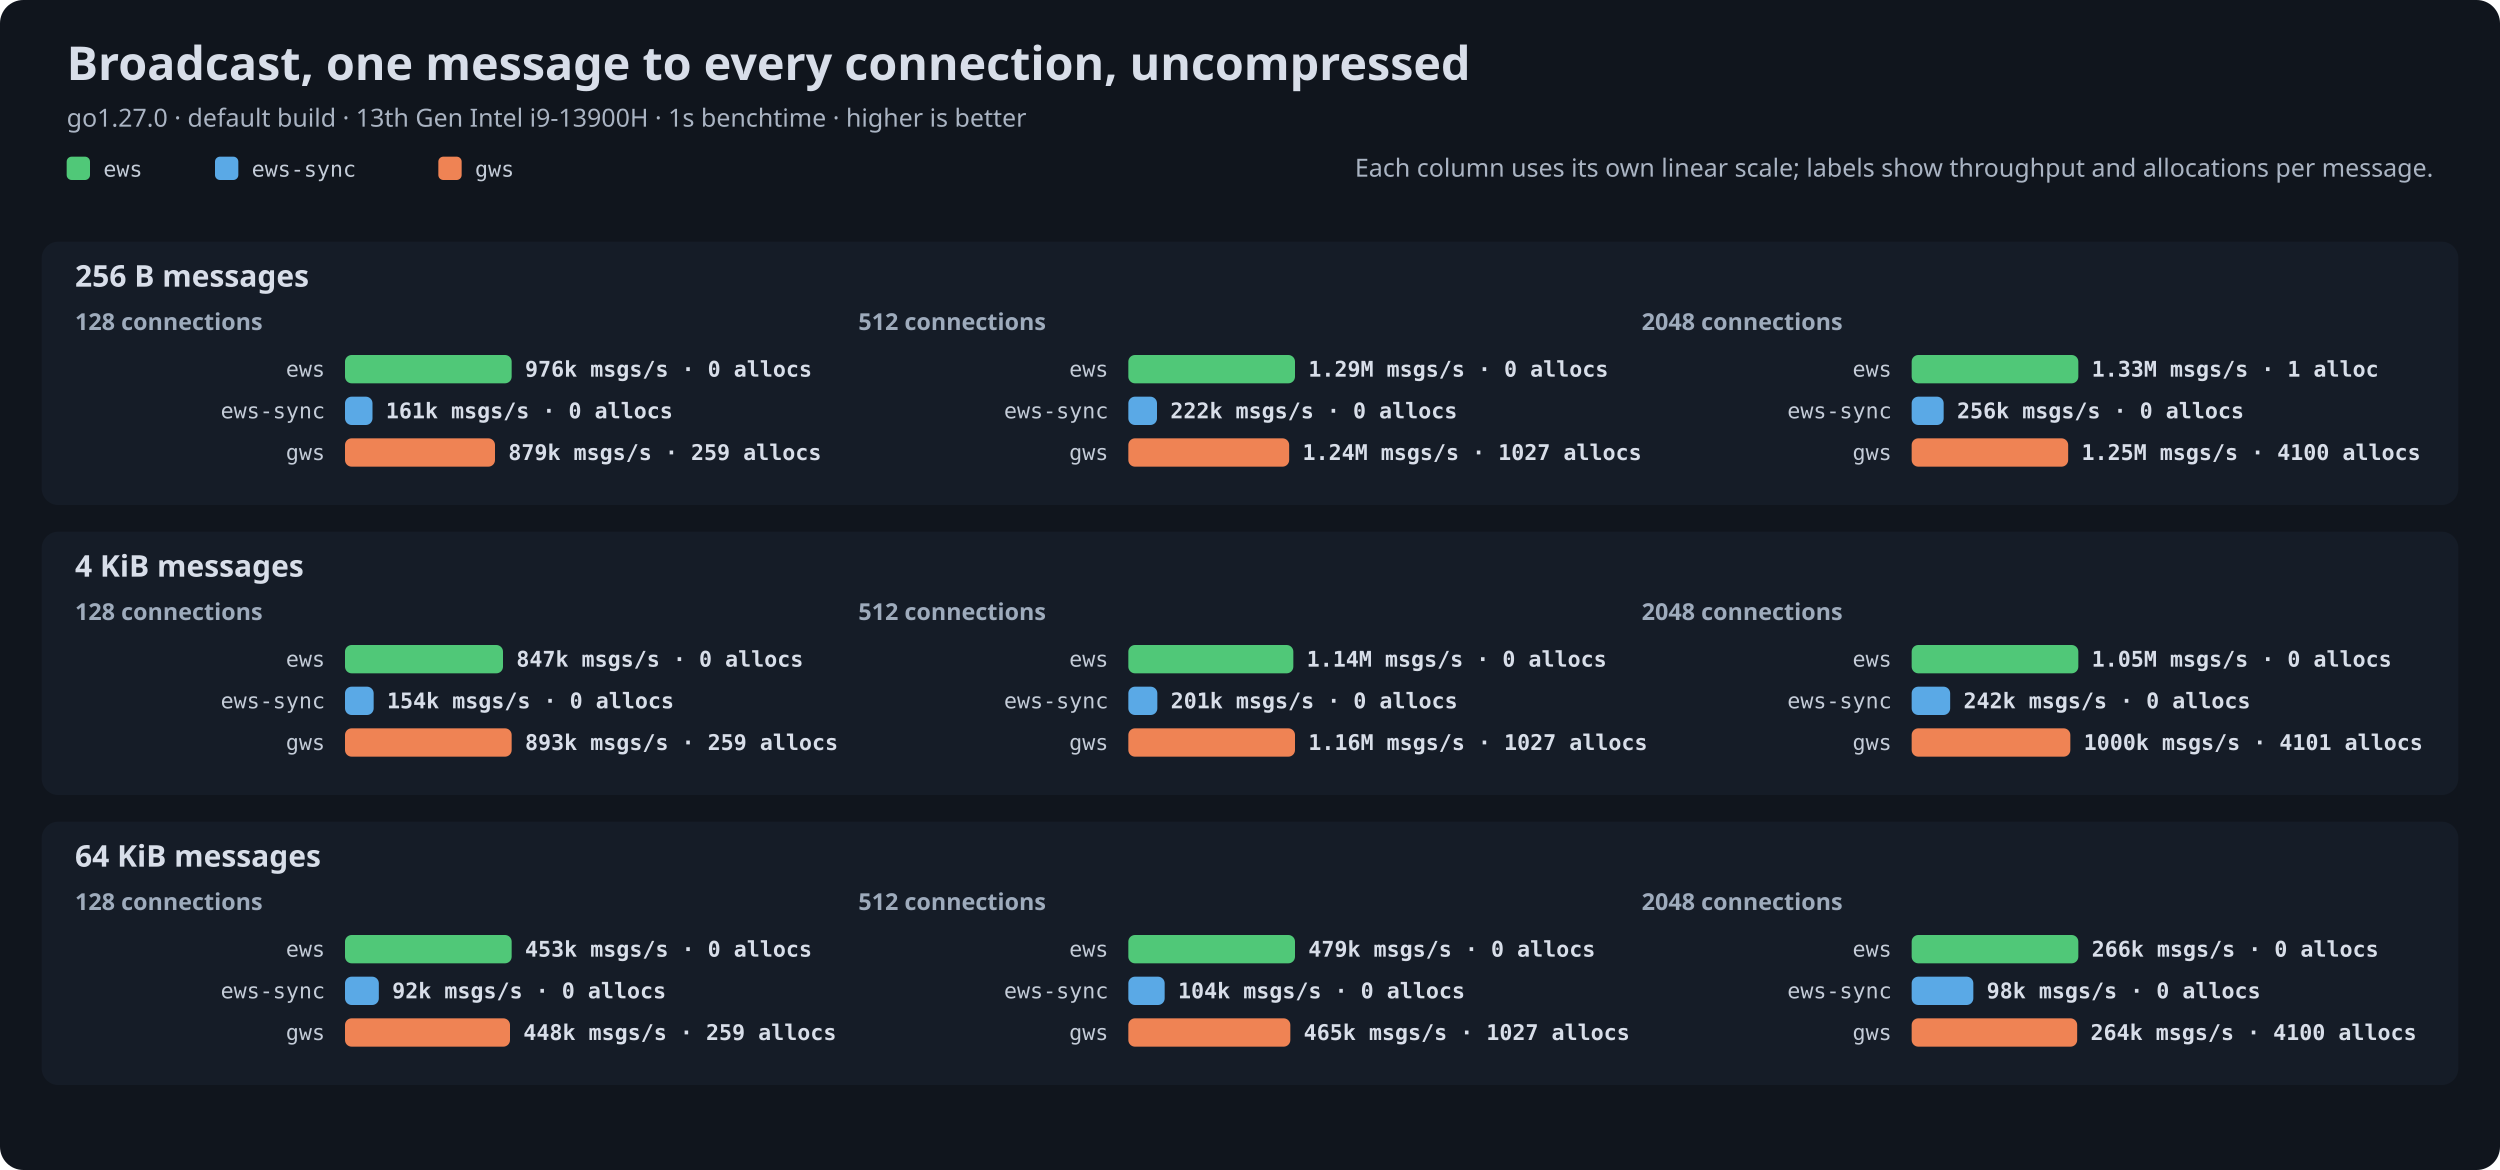
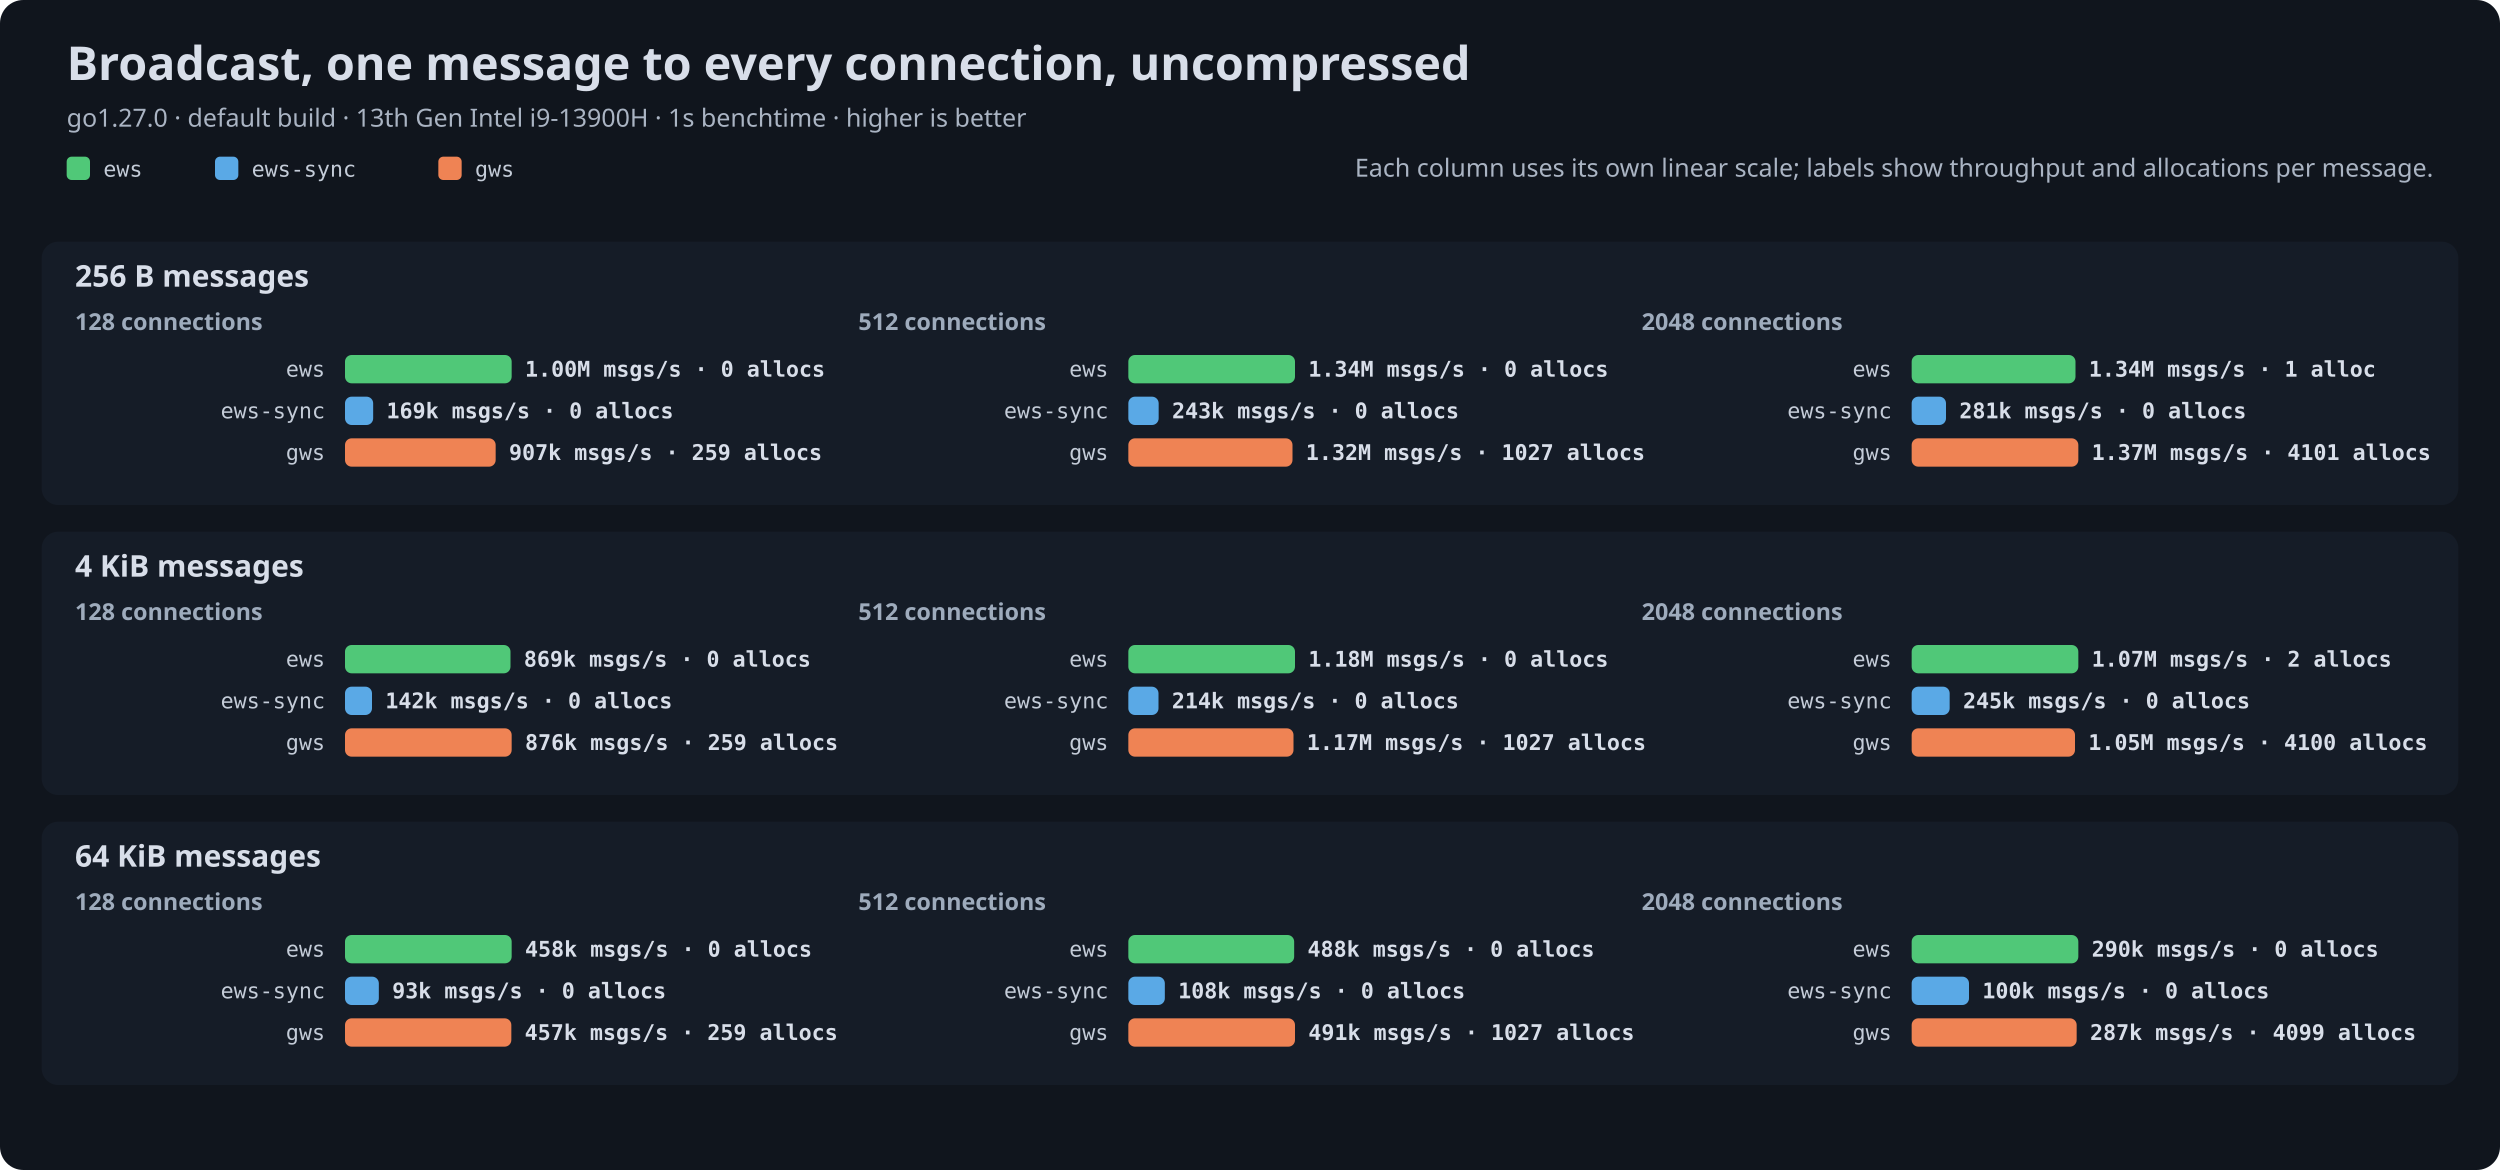
<svg xmlns="http://www.w3.org/2000/svg" width="1500" height="702" viewBox="0 0 1500 702" role="img" aria-labelledby="title desc">
  <style>text{font-family:ui-monospace,SFMono-Regular,Menlo,Consolas,monospace;fill:#d8dee9}.title{font-family:ui-sans-serif,system-ui,sans-serif;font-size:28px;font-weight:700}.subtitle{font-family:ui-sans-serif,system-ui,sans-serif;font-size:15px;fill:#aab4c3}.group{font-family:ui-sans-serif,system-ui,sans-serif;font-size:18px;font-weight:650}.contract{font-family:ui-sans-serif,system-ui,sans-serif;font-size:14px;font-weight:650;fill:#9eabbc}.series{font-size:13px;fill:#c4ccd8}.value{font-size:13px;font-weight:650}.panel{fill:#151c27}</style>
  <rect width="1500" height="702" rx="14" fill="#10151d" />
  <text class="title" x="40" y="48">Broadcast, one message to every connection, uncompressed</text>
  <text class="subtitle" x="40" y="76">go1.27.0 · default build · 13th Gen Intel i9-13900H · 1s benchtime · higher is better</text>
  <rect x="40" y="94" width="14" height="14" rx="3" fill="#50c878" />
  <text class="series" x="62" y="106">ews</text>
  <rect x="129" y="94" width="14" height="14" rx="3" fill="#5aa9e6" />
  <text class="series" x="151" y="106">ews-sync</text>
  <rect x="263" y="94" width="14" height="14" rx="3" fill="#ef8354" />
  <text class="series" x="285" y="106">gws</text>
  <text class="subtitle" x="1460" y="106" text-anchor="end">Each column uses its own linear scale; labels show throughput and allocations per message.</text>
  <g transform="translate(0,145)">
    <rect class="panel" x="25" y="0" width="1450" height="158" rx="10" />
    <text class="group" x="45" y="27">256 B messages</text>
    <text class="contract" x="45" y="53">128 connections</text>
    <text class="series" x="195" y="81" text-anchor="end">ews</text>
    <rect x="207" y="68" width="100.0" height="17" rx="4" fill="#50c878" />
-     <text class="value" x="315.0" y="81">976k msgs/s · 0 allocs</text>
+     <text class="value" x="315.0" y="81">1.00M msgs/s · 0 allocs</text>
    <text class="series" x="195" y="106" text-anchor="end">ews-sync</text>
-     <rect x="207" y="93" width="16.5" height="17" rx="4" fill="#5aa9e6" />
-     <text class="value" x="231.5" y="106">161k msgs/s · 0 allocs</text>
+     <rect x="207" y="93" width="16.9" height="17" rx="4" fill="#5aa9e6" />
+     <text class="value" x="231.9" y="106">169k msgs/s · 0 allocs</text>
    <text class="series" x="195" y="131" text-anchor="end">gws</text>
-     <rect x="207" y="118" width="90.0" height="17" rx="4" fill="#ef8354" />
-     <text class="value" x="305.0" y="131">879k msgs/s · 259 allocs</text>
+     <rect x="207" y="118" width="90.4" height="17" rx="4" fill="#ef8354" />
+     <text class="value" x="305.4" y="131">907k msgs/s · 259 allocs</text>
    <text class="contract" x="515" y="53">512 connections</text>
    <text class="series" x="665" y="81" text-anchor="end">ews</text>
    <rect x="677" y="68" width="100.0" height="17" rx="4" fill="#50c878" />
-     <text class="value" x="785.0" y="81">1.29M msgs/s · 0 allocs</text>
+     <text class="value" x="785.0" y="81">1.34M msgs/s · 0 allocs</text>
    <text class="series" x="665" y="106" text-anchor="end">ews-sync</text>
-     <rect x="677" y="93" width="17.2" height="17" rx="4" fill="#5aa9e6" />
-     <text class="value" x="702.2" y="106">222k msgs/s · 0 allocs</text>
+     <rect x="677" y="93" width="18.2" height="17" rx="4" fill="#5aa9e6" />
+     <text class="value" x="703.2" y="106">243k msgs/s · 0 allocs</text>
    <text class="series" x="665" y="131" text-anchor="end">gws</text>
-     <rect x="677" y="118" width="96.5" height="17" rx="4" fill="#ef8354" />
-     <text class="value" x="781.5" y="131">1.24M msgs/s · 1027 allocs</text>
+     <rect x="677" y="118" width="98.5" height="17" rx="4" fill="#ef8354" />
+     <text class="value" x="783.5" y="131">1.32M msgs/s · 1027 allocs</text>
    <text class="contract" x="985" y="53">2048 connections</text>
    <text class="series" x="1135" y="81" text-anchor="end">ews</text>
-     <rect x="1147" y="68" width="100.0" height="17" rx="4" fill="#50c878" />
-     <text class="value" x="1255.0" y="81">1.33M msgs/s · 1 alloc</text>
+     <rect x="1147" y="68" width="98.3" height="17" rx="4" fill="#50c878" />
+     <text class="value" x="1253.3" y="81">1.34M msgs/s · 1 alloc</text>
    <text class="series" x="1135" y="106" text-anchor="end">ews-sync</text>
-     <rect x="1147" y="93" width="19.2" height="17" rx="4" fill="#5aa9e6" />
-     <text class="value" x="1174.2" y="106">256k msgs/s · 0 allocs</text>
+     <rect x="1147" y="93" width="20.6" height="17" rx="4" fill="#5aa9e6" />
+     <text class="value" x="1175.6" y="106">281k msgs/s · 0 allocs</text>
    <text class="series" x="1135" y="131" text-anchor="end">gws</text>
-     <rect x="1147" y="118" width="93.9" height="17" rx="4" fill="#ef8354" />
-     <text class="value" x="1248.9" y="131">1.25M msgs/s · 4100 allocs</text>
+     <rect x="1147" y="118" width="100.0" height="17" rx="4" fill="#ef8354" />
+     <text class="value" x="1255.0" y="131">1.37M msgs/s · 4101 allocs</text>
  </g>
  <g transform="translate(0,319)">
    <rect class="panel" x="25" y="0" width="1450" height="158" rx="10" />
    <text class="group" x="45" y="27">4 KiB messages</text>
    <text class="contract" x="45" y="53">128 connections</text>
    <text class="series" x="195" y="81" text-anchor="end">ews</text>
-     <rect x="207" y="68" width="94.8" height="17" rx="4" fill="#50c878" />
-     <text class="value" x="309.8" y="81">847k msgs/s · 0 allocs</text>
+     <rect x="207" y="68" width="99.3" height="17" rx="4" fill="#50c878" />
+     <text class="value" x="314.3" y="81">869k msgs/s · 0 allocs</text>
    <text class="series" x="195" y="106" text-anchor="end">ews-sync</text>
-     <rect x="207" y="93" width="17.2" height="17" rx="4" fill="#5aa9e6" />
-     <text class="value" x="232.2" y="106">154k msgs/s · 0 allocs</text>
+     <rect x="207" y="93" width="16.2" height="17" rx="4" fill="#5aa9e6" />
+     <text class="value" x="231.2" y="106">142k msgs/s · 0 allocs</text>
    <text class="series" x="195" y="131" text-anchor="end">gws</text>
    <rect x="207" y="118" width="100.0" height="17" rx="4" fill="#ef8354" />
-     <text class="value" x="315.0" y="131">893k msgs/s · 259 allocs</text>
+     <text class="value" x="315.0" y="131">876k msgs/s · 259 allocs</text>
    <text class="contract" x="515" y="53">512 connections</text>
    <text class="series" x="665" y="81" text-anchor="end">ews</text>
-     <rect x="677" y="68" width="99.0" height="17" rx="4" fill="#50c878" />
-     <text class="value" x="784.0" y="81">1.14M msgs/s · 0 allocs</text>
+     <rect x="677" y="68" width="100.0" height="17" rx="4" fill="#50c878" />
+     <text class="value" x="785.0" y="81">1.18M msgs/s · 0 allocs</text>
    <text class="series" x="665" y="106" text-anchor="end">ews-sync</text>
-     <rect x="677" y="93" width="17.4" height="17" rx="4" fill="#5aa9e6" />
-     <text class="value" x="702.4" y="106">201k msgs/s · 0 allocs</text>
+     <rect x="677" y="93" width="18.1" height="17" rx="4" fill="#5aa9e6" />
+     <text class="value" x="703.1" y="106">214k msgs/s · 0 allocs</text>
    <text class="series" x="665" y="131" text-anchor="end">gws</text>
-     <rect x="677" y="118" width="100.0" height="17" rx="4" fill="#ef8354" />
-     <text class="value" x="785.0" y="131">1.16M msgs/s · 1027 allocs</text>
+     <rect x="677" y="118" width="99.1" height="17" rx="4" fill="#ef8354" />
+     <text class="value" x="784.1" y="131">1.17M msgs/s · 1027 allocs</text>
    <text class="contract" x="985" y="53">2048 connections</text>
    <text class="series" x="1135" y="81" text-anchor="end">ews</text>
    <rect x="1147" y="68" width="100.0" height="17" rx="4" fill="#50c878" />
-     <text class="value" x="1255.0" y="81">1.05M msgs/s · 0 allocs</text>
+     <text class="value" x="1255.0" y="81">1.07M msgs/s · 2 allocs</text>
    <text class="series" x="1135" y="106" text-anchor="end">ews-sync</text>
-     <rect x="1147" y="93" width="23.1" height="17" rx="4" fill="#5aa9e6" />
-     <text class="value" x="1178.1" y="106">242k msgs/s · 0 allocs</text>
+     <rect x="1147" y="93" width="22.8" height="17" rx="4" fill="#5aa9e6" />
+     <text class="value" x="1177.8" y="106">245k msgs/s · 0 allocs</text>
    <text class="series" x="1135" y="131" text-anchor="end">gws</text>
-     <rect x="1147" y="118" width="95.2" height="17" rx="4" fill="#ef8354" />
-     <text class="value" x="1250.2" y="131">1000k msgs/s · 4101 allocs</text>
+     <rect x="1147" y="118" width="98.0" height="17" rx="4" fill="#ef8354" />
+     <text class="value" x="1253.0" y="131">1.05M msgs/s · 4100 allocs</text>
  </g>
  <g transform="translate(0,493)">
    <rect class="panel" x="25" y="0" width="1450" height="158" rx="10" />
    <text class="group" x="45" y="27">64 KiB messages</text>
    <text class="contract" x="45" y="53">128 connections</text>
    <text class="series" x="195" y="81" text-anchor="end">ews</text>
    <rect x="207" y="68" width="100.0" height="17" rx="4" fill="#50c878" />
-     <text class="value" x="315.0" y="81">453k msgs/s · 0 allocs</text>
+     <text class="value" x="315.0" y="81">458k msgs/s · 0 allocs</text>
    <text class="series" x="195" y="106" text-anchor="end">ews-sync</text>
    <rect x="207" y="93" width="20.3" height="17" rx="4" fill="#5aa9e6" />
-     <text class="value" x="235.3" y="106">92k msgs/s · 0 allocs</text>
+     <text class="value" x="235.3" y="106">93k msgs/s · 0 allocs</text>
    <text class="series" x="195" y="131" text-anchor="end">gws</text>
-     <rect x="207" y="118" width="99.0" height="17" rx="4" fill="#ef8354" />
-     <text class="value" x="314.0" y="131">448k msgs/s · 259 allocs</text>
+     <rect x="207" y="118" width="99.8" height="17" rx="4" fill="#ef8354" />
+     <text class="value" x="314.8" y="131">457k msgs/s · 259 allocs</text>
    <text class="contract" x="515" y="53">512 connections</text>
    <text class="series" x="665" y="81" text-anchor="end">ews</text>
-     <rect x="677" y="68" width="100.0" height="17" rx="4" fill="#50c878" />
-     <text class="value" x="785.0" y="81">479k msgs/s · 0 allocs</text>
+     <rect x="677" y="68" width="99.5" height="17" rx="4" fill="#50c878" />
+     <text class="value" x="784.5" y="81">488k msgs/s · 0 allocs</text>
    <text class="series" x="665" y="106" text-anchor="end">ews-sync</text>
-     <rect x="677" y="93" width="21.8" height="17" rx="4" fill="#5aa9e6" />
-     <text class="value" x="706.8" y="106">104k msgs/s · 0 allocs</text>
+     <rect x="677" y="93" width="21.9" height="17" rx="4" fill="#5aa9e6" />
+     <text class="value" x="706.9" y="106">108k msgs/s · 0 allocs</text>
    <text class="series" x="665" y="131" text-anchor="end">gws</text>
-     <rect x="677" y="118" width="97.2" height="17" rx="4" fill="#ef8354" />
-     <text class="value" x="782.2" y="131">465k msgs/s · 1027 allocs</text>
+     <rect x="677" y="118" width="100.0" height="17" rx="4" fill="#ef8354" />
+     <text class="value" x="785.0" y="131">491k msgs/s · 1027 allocs</text>
    <text class="contract" x="985" y="53">2048 connections</text>
    <text class="series" x="1135" y="81" text-anchor="end">ews</text>
    <rect x="1147" y="68" width="100.0" height="17" rx="4" fill="#50c878" />
-     <text class="value" x="1255.0" y="81">266k msgs/s · 0 allocs</text>
+     <text class="value" x="1255.0" y="81">290k msgs/s · 0 allocs</text>
    <text class="series" x="1135" y="106" text-anchor="end">ews-sync</text>
-     <rect x="1147" y="93" width="37.0" height="17" rx="4" fill="#5aa9e6" />
-     <text class="value" x="1192.0" y="106">98k msgs/s · 0 allocs</text>
+     <rect x="1147" y="93" width="34.4" height="17" rx="4" fill="#5aa9e6" />
+     <text class="value" x="1189.4" y="106">100k msgs/s · 0 allocs</text>
    <text class="series" x="1135" y="131" text-anchor="end">gws</text>
-     <rect x="1147" y="118" width="99.3" height="17" rx="4" fill="#ef8354" />
-     <text class="value" x="1254.3" y="131">264k msgs/s · 4100 allocs</text>
+     <rect x="1147" y="118" width="99.0" height="17" rx="4" fill="#ef8354" />
+     <text class="value" x="1254.0" y="131">287k msgs/s · 4099 allocs</text>
  </g>
</svg>
